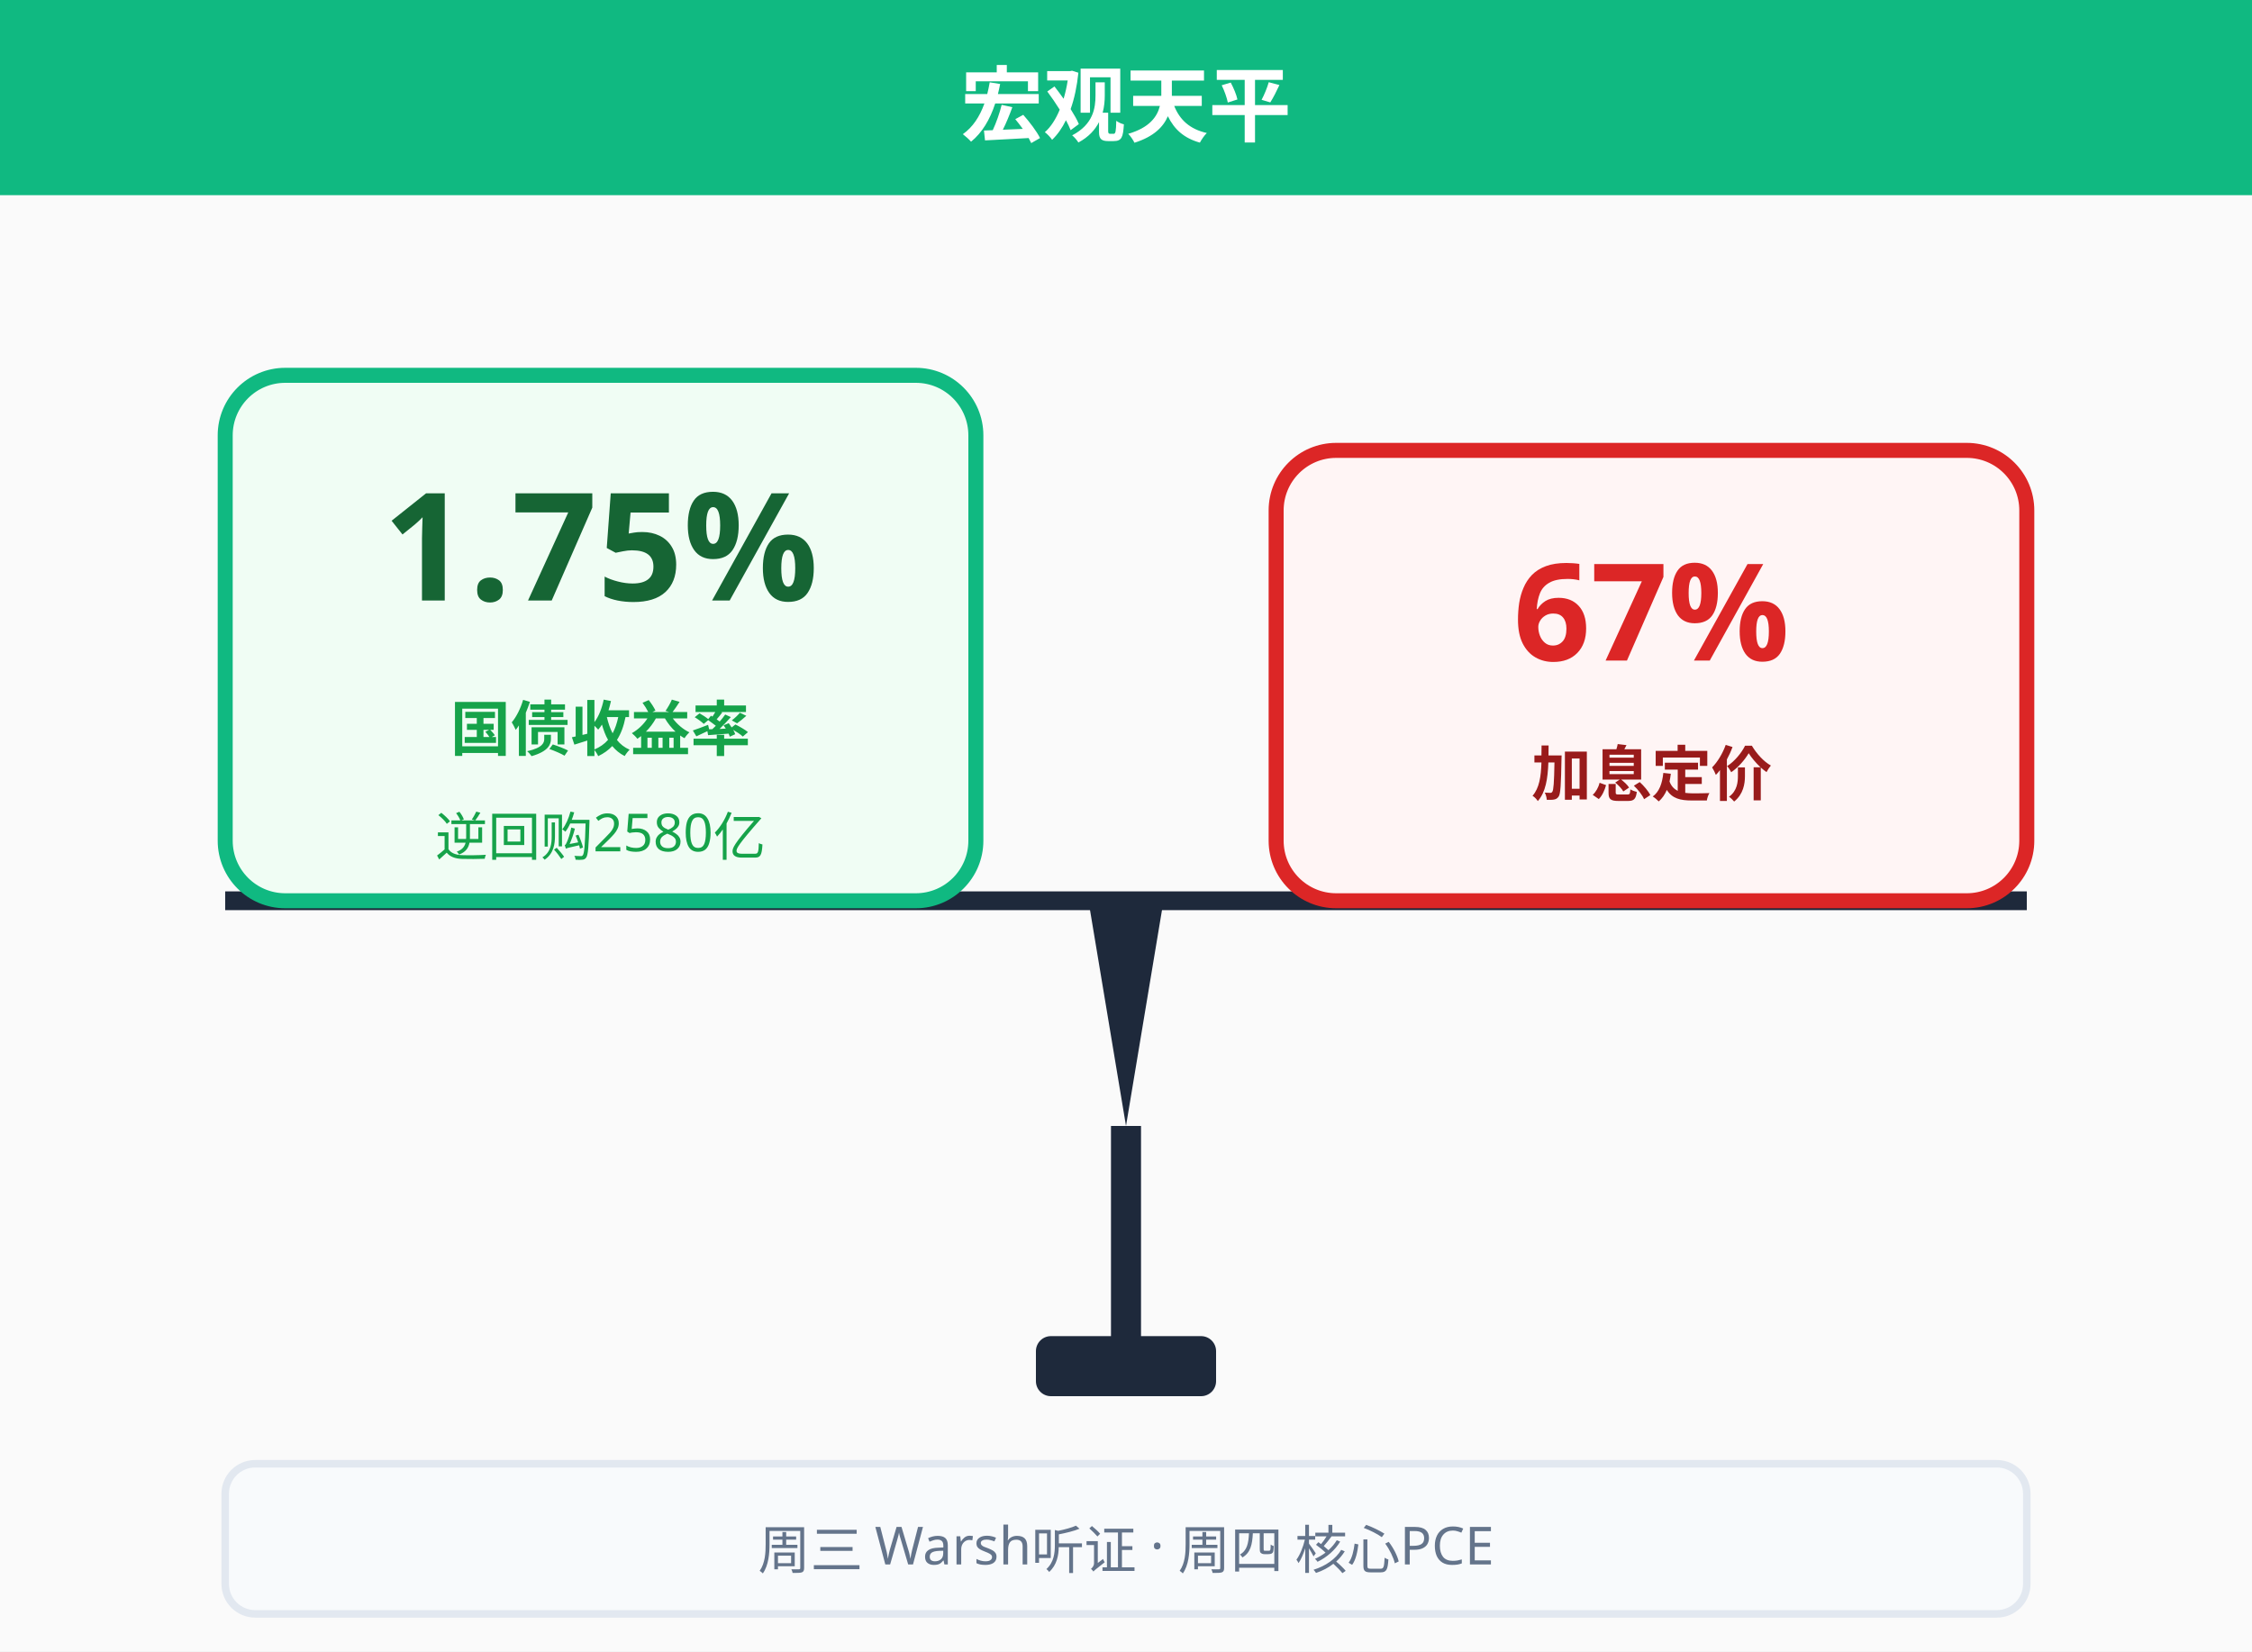
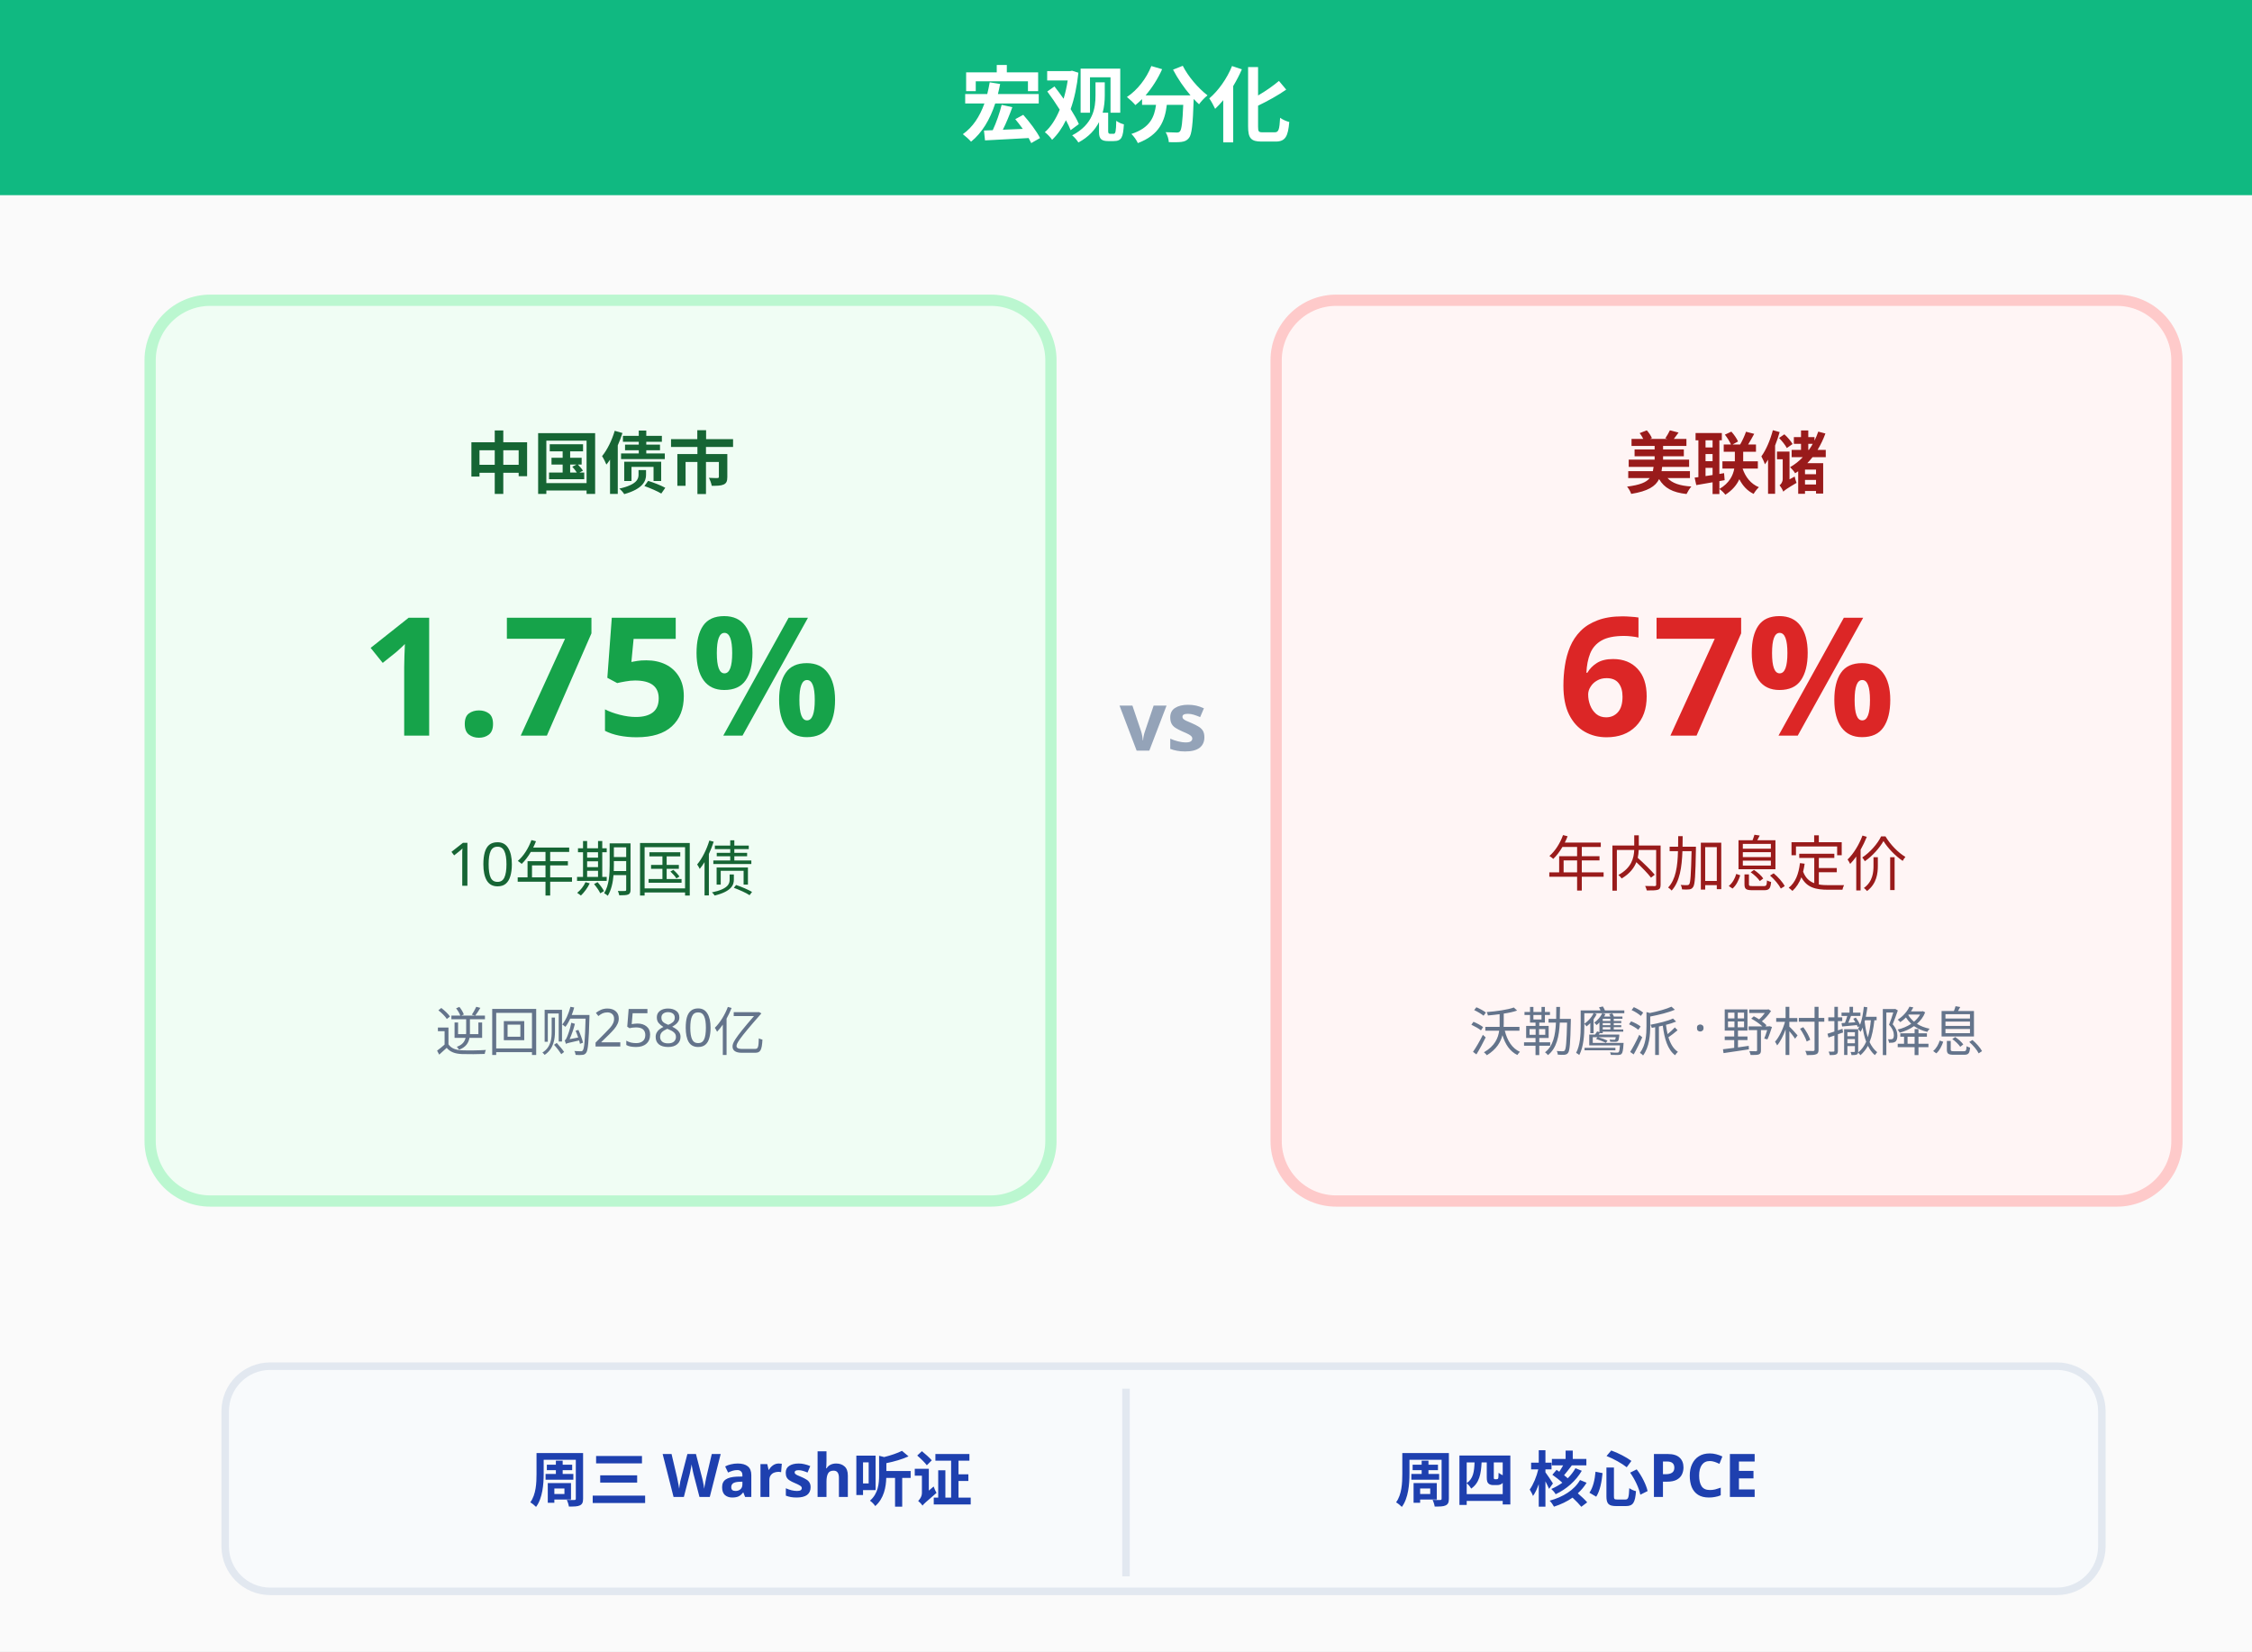
<svg xmlns="http://www.w3.org/2000/svg" viewBox="0 0 300 220">
  <rect width="300" height="220" fill="#FAFAFA" />
  <rect x="0" y="0" width="300" height="26" fill="#10B981" />
-   <text x="150" y="18" text-anchor="middle" fill="#fff" font-size="11" font-weight="700" font-family="PingFang SC,sans-serif">宏观天平</text>
-   <line x1="30" y1="120" x2="270" y2="120" stroke="#1E293B" stroke-width="2.5" />
-   <polygon points="145,120 155,120 150,150" fill="#1E293B" />
-   <rect x="148" y="150" width="4" height="30" fill="#1E293B" />
-   <rect x="138" y="178" width="24" height="8" rx="2" fill="#1E293B" />
-   <rect x="30" y="50" width="100" height="70" rx="8" fill="#F0FDF4" stroke="#10B981" stroke-width="2" />
-   <text x="80" y="80" text-anchor="middle" fill="#166534" font-size="20" font-weight="900" font-family="PingFang SC,sans-serif">1.75%</text>
-   <text x="80" y="100" text-anchor="middle" fill="#16A34A" font-size="8" font-weight="700" font-family="PingFang SC,sans-serif">国债收益率</text>
-   <text x="80" y="114" text-anchor="middle" fill="#16A34A" font-size="7" font-family="PingFang SC,sans-serif">逆回购2580亿</text>
-   <rect x="170" y="60" width="100" height="60" rx="8" fill="#FFF5F5" stroke="#DC2626" stroke-width="2" />
-   <text x="220" y="88" text-anchor="middle" fill="#DC2626" font-size="18" font-weight="900" font-family="PingFang SC,sans-serif">67%</text>
-   <text x="220" y="106" text-anchor="middle" fill="#991B1B" font-size="8" font-weight="700" font-family="PingFang SC,sans-serif">加息定价</text>
-   <rect x="30" y="195" width="240" height="20" rx="4" fill="#F8FAFC" stroke="#E2E8F0" stroke-width="1" />
-   <text x="150" y="209" text-anchor="middle" fill="#64748B" font-size="7" font-family="PingFang SC,sans-serif">周三 Warsh听证 · 周四 核心PCE</text>
+   <text x="150" y="18" text-anchor="middle" fill="#fff" font-size="11" font-weight="700" font-family="PingFang SC,sans-serif">宏观分化</text>
+   <rect x="20" y="40" width="120" height="120" rx="8" fill="#F0FDF4" stroke="#BBF7D0" stroke-width="1.5" />
+   <text x="80" y="65" text-anchor="middle" fill="#166534" font-size="9" font-weight="700" font-family="PingFang SC,sans-serif">中国债市</text>
+   <text x="80" y="98" text-anchor="middle" fill="#16A34A" font-size="22" font-weight="900" font-family="PingFang SC,sans-serif">1.75%</text>
+   <text x="80" y="118" text-anchor="middle" fill="#166534" font-size="8" font-family="PingFang SC,sans-serif">10年期国债</text>
+   <text x="80" y="140" text-anchor="middle" fill="#64748B" font-size="7" font-family="PingFang SC,sans-serif">逆回购2580亿</text>
+   <text x="155" y="100" text-anchor="middle" fill="#94A3B8" font-size="11" font-weight="700" font-family="PingFang SC,sans-serif">vs</text>
+   <rect x="170" y="40" width="120" height="120" rx="8" fill="#FFF5F5" stroke="#FECACA" stroke-width="1.5" />
+   <text x="230" y="65" text-anchor="middle" fill="#991B1B" font-size="9" font-weight="700" font-family="PingFang SC,sans-serif">美联储</text>
+   <text x="230" y="98" text-anchor="middle" fill="#DC2626" font-size="22" font-weight="900" font-family="PingFang SC,sans-serif">67%</text>
+   <text x="230" y="118" text-anchor="middle" fill="#991B1B" font-size="8" font-family="PingFang SC,sans-serif">年内加息定价</text>
+   <text x="230" y="140" text-anchor="middle" fill="#64748B" font-size="7" font-family="PingFang SC,sans-serif">沃勒鹰派 · 野村撤降息</text>
+   <rect x="30" y="182" width="250" height="30" rx="6" fill="#F8FAFC" stroke="#E2E8F0" stroke-width="1" />
+   <text x="100" y="200" text-anchor="middle" fill="#1E40AF" font-size="8" font-weight="700" font-family="PingFang SC,sans-serif">周三 Warsh听证</text>
+   <line x1="150" y1="185" x2="150" y2="210" stroke="#E2E8F0" stroke-width="1" />
+   <text x="210" y="200" text-anchor="middle" fill="#1E40AF" font-size="8" font-weight="700" font-family="PingFang SC,sans-serif">周四 核心PCE</text>
</svg>
